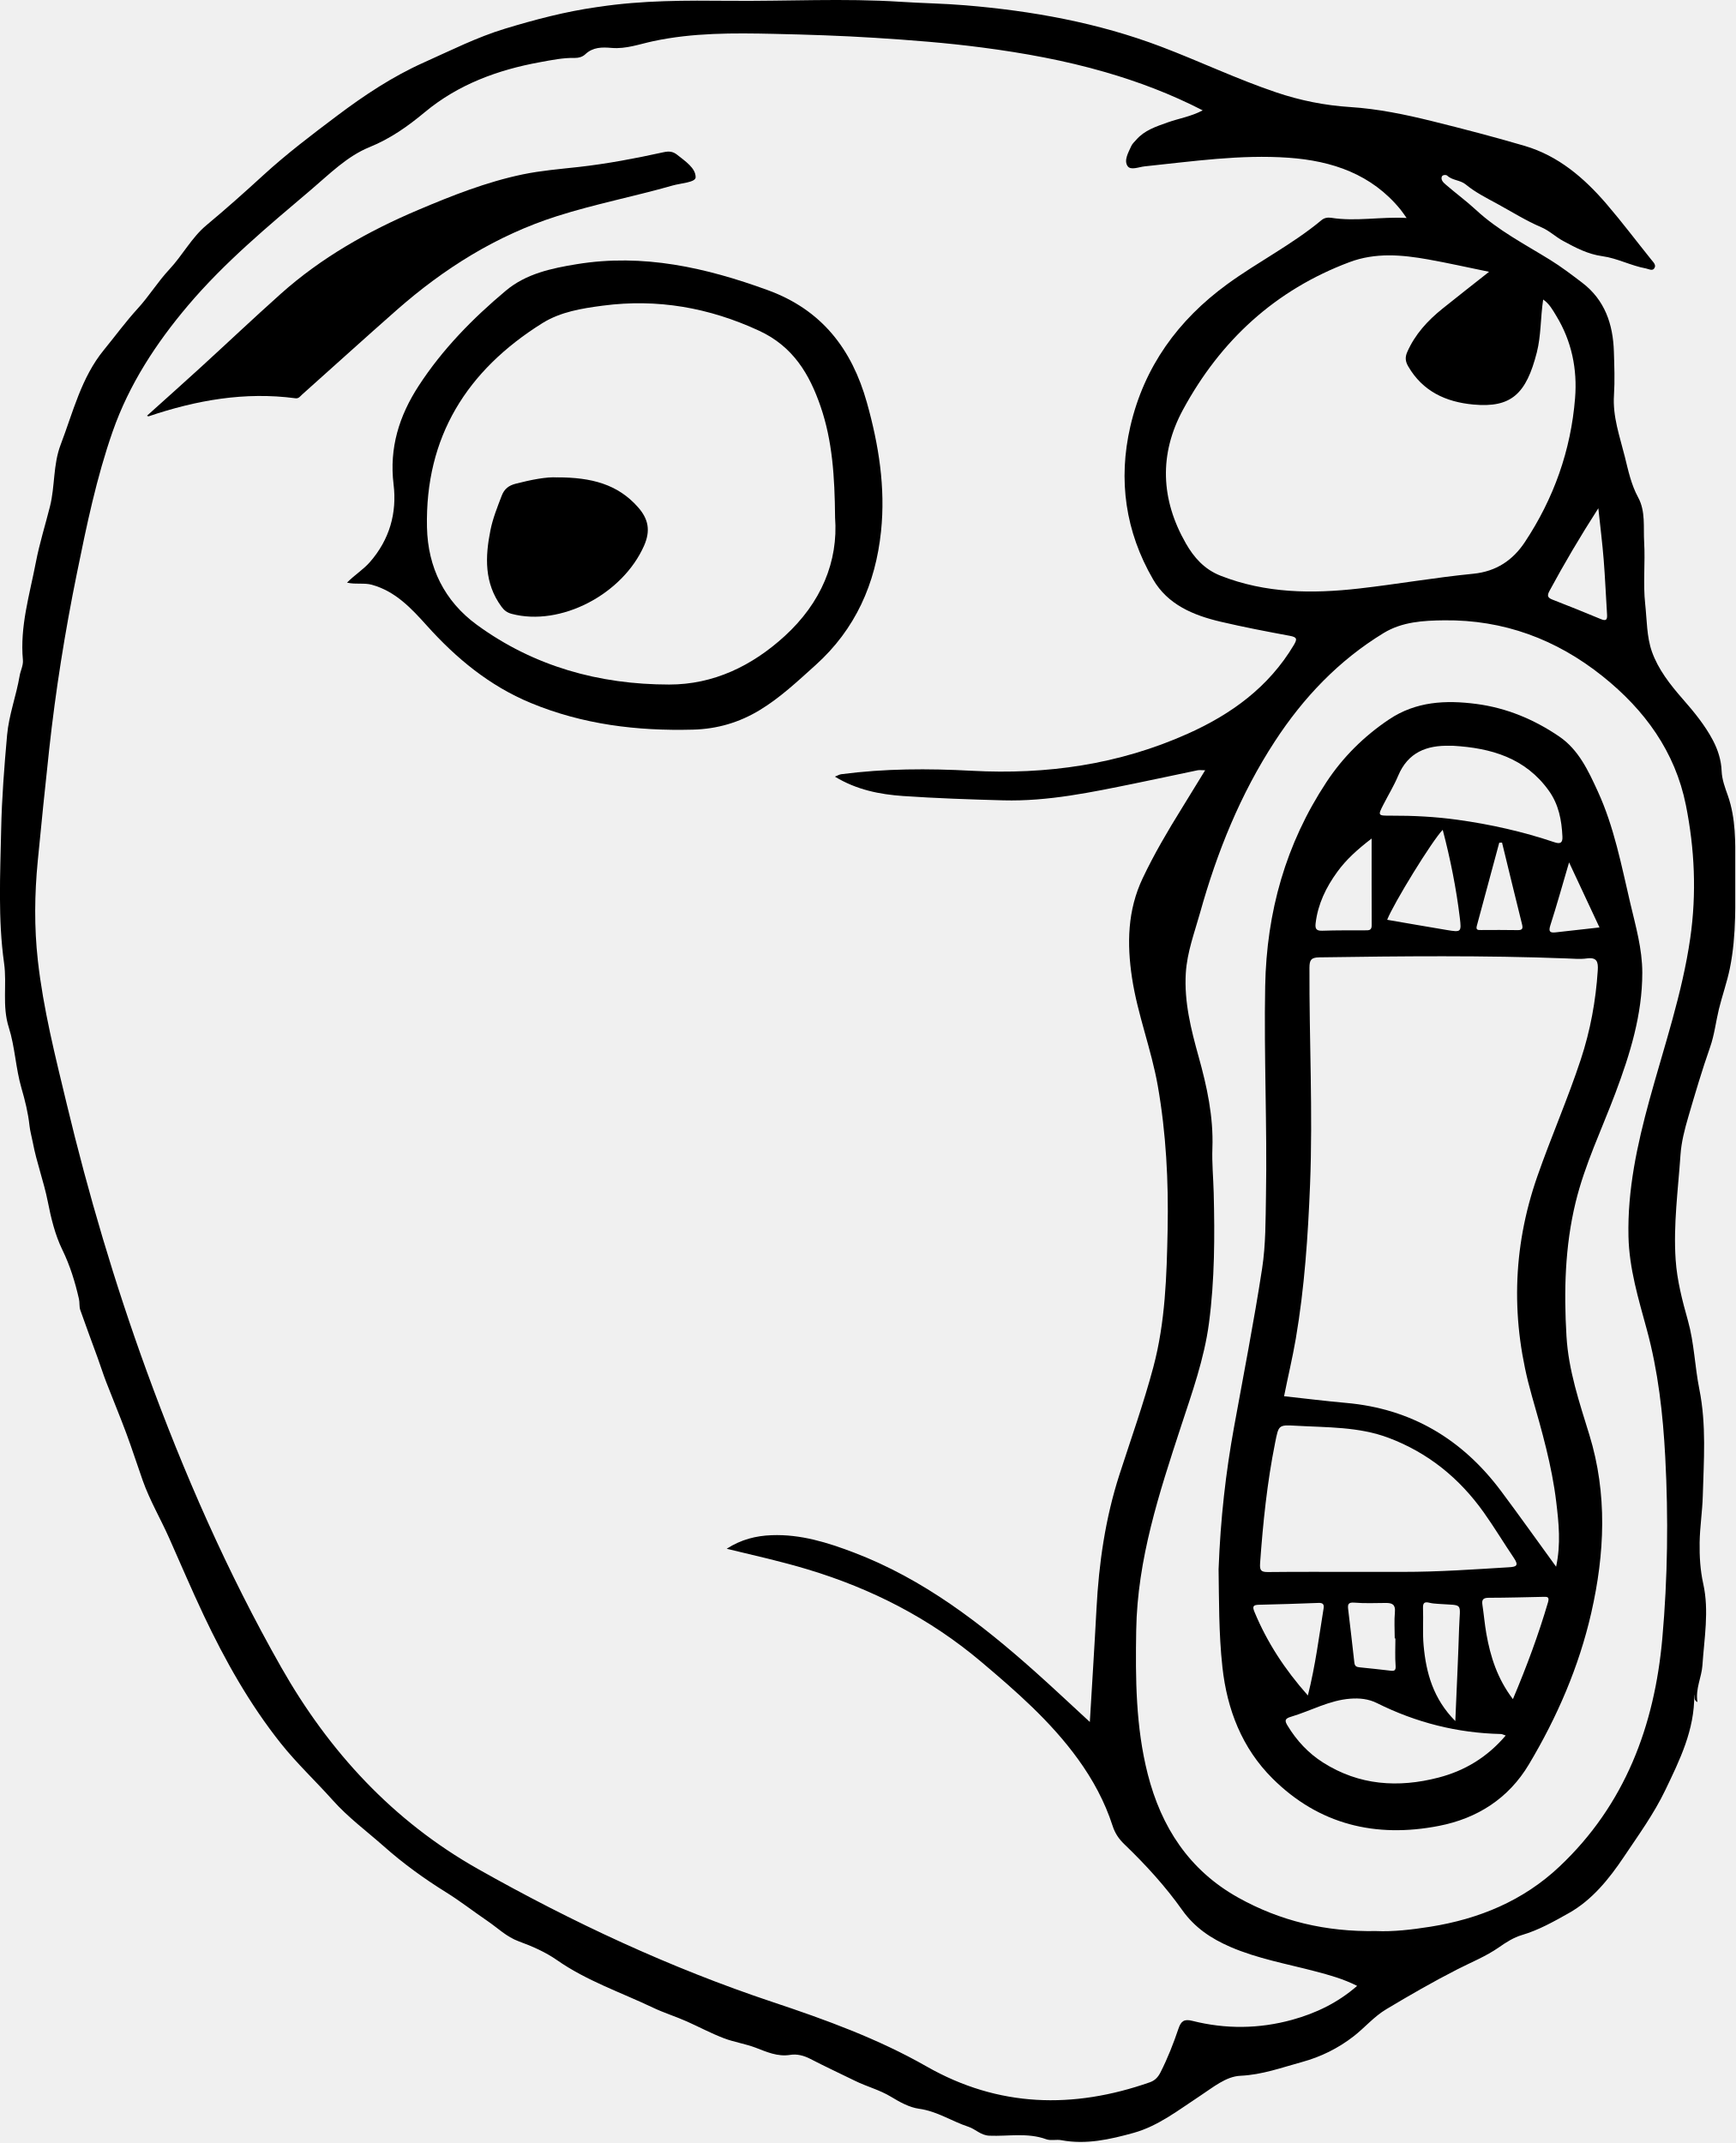
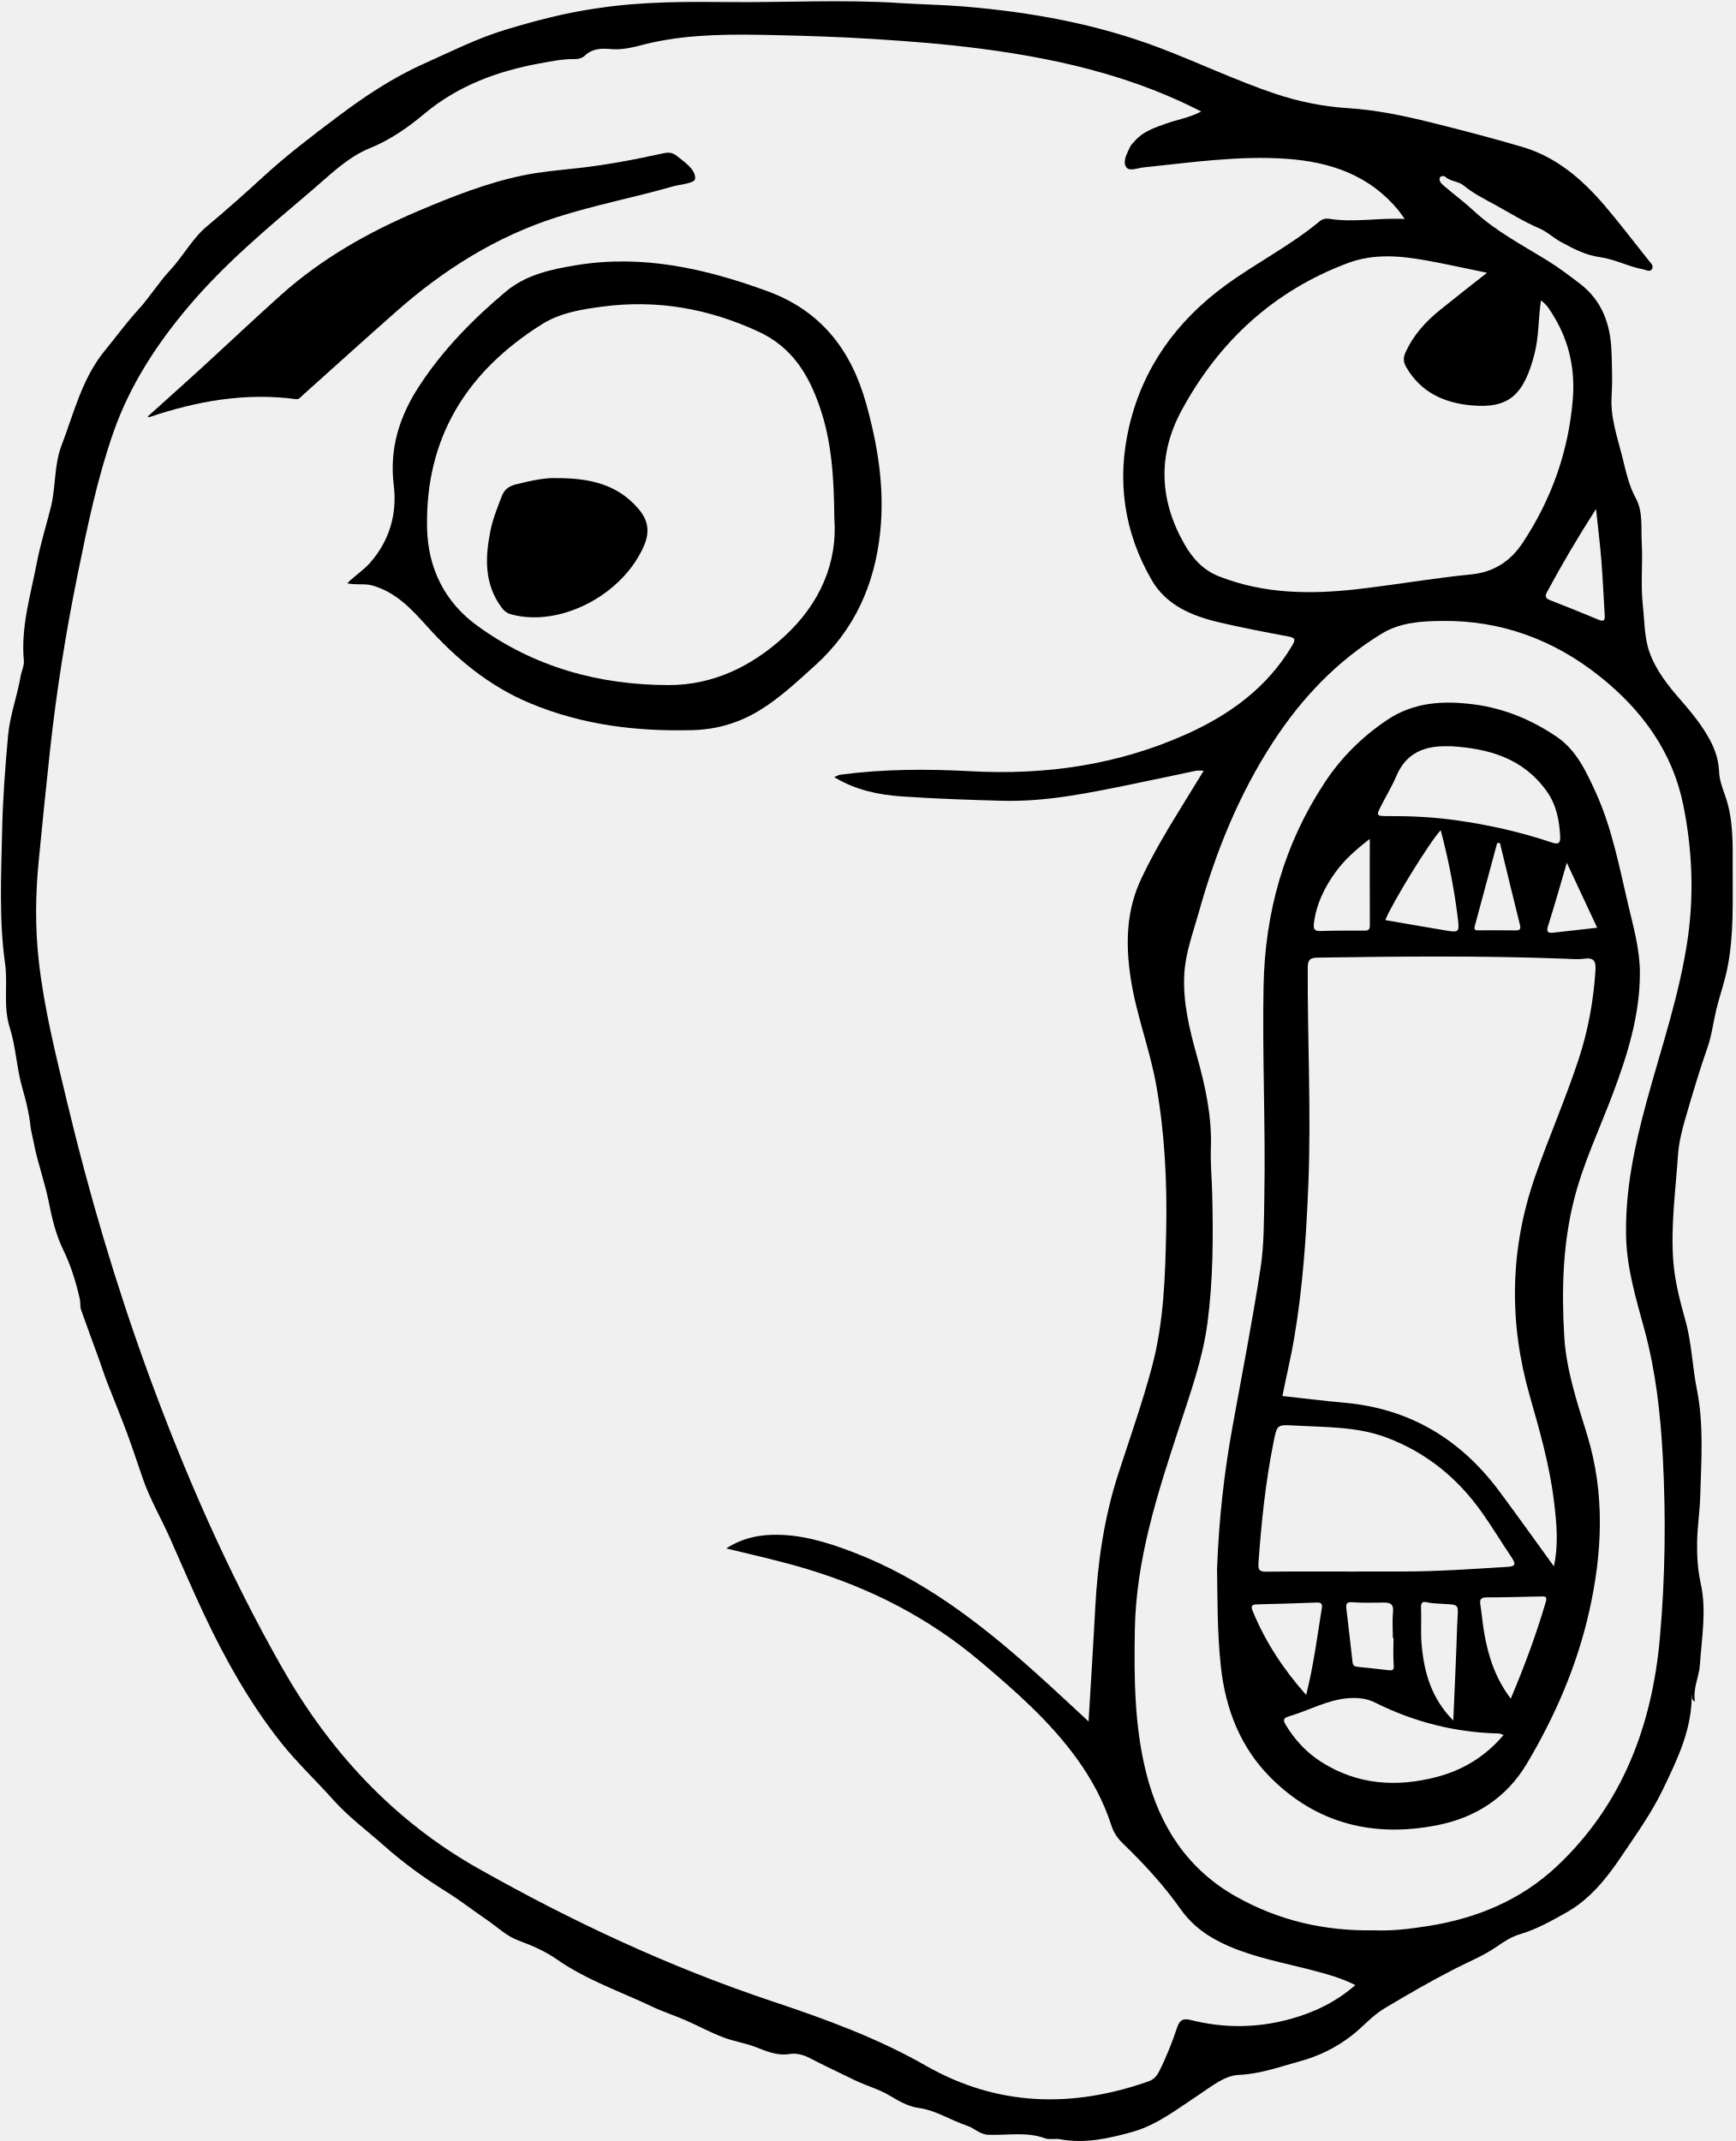
- <svg xmlns="http://www.w3.org/2000/svg" width="855" height="1056" viewBox="0 0 855 1056" fill="none">
+ <svg xmlns="http://www.w3.org/2000/svg" width="325" height="401" viewBox="0 0 325 401" fill="none">
  <g clip-path="url(#clip0_246_243)">
-     <path d="M836.36 838.751C834.39 837.681 835.13 836.371 834.79 834.991C834.99 852.461 827.65 867.261 820.49 882.171C814.87 893.871 807.28 904.311 800.11 915.011C792.81 925.891 784.46 936.271 772.99 942.711C765.67 946.821 758.16 951.091 749.85 953.531C745.84 954.701 742.06 957.121 738.59 959.551C732.16 964.041 724.91 966.921 718.01 970.451C706.1 976.531 694.56 983.191 683.09 990.051C676.92 993.741 672.47 999.141 666.98 1003.41C659.43 1009.29 650.78 1013.57 641.54 1016.09C631.57 1018.81 621.91 1022.39 611.19 1022.87C604.03 1023.19 597.65 1028.62 591.35 1032.74C580.85 1039.61 570.76 1047.63 558.51 1051.02C546.99 1054.21 535.17 1056.92 522.94 1054.61C520.51 1054.15 517.74 1054.96 515.5 1054.15C506.29 1050.79 496.81 1052.78 487.48 1052.4C483.19 1052.23 480.71 1049.16 477.08 1047.97C468.95 1045.3 461.74 1040.34 452.86 1039.13C448.04 1038.47 443.28 1035.8 438.99 1033.2C433.4 1029.81 427.12 1028.23 421.35 1025.39C413.97 1021.77 406.51 1018.31 399.22 1014.53C396.05 1012.88 392.57 1012.04 389.39 1012.57C383.1 1013.61 377.66 1011.06 372.33 1009.04C367.18 1007.09 361.78 1006.32 356.66 1004.37C350.38 1001.98 344.51 998.821 338.42 996.101C332.95 993.661 327.16 991.881 321.71 989.291C305.83 981.731 289.06 976.091 274.43 965.871C268.77 961.911 262.17 959.021 255.64 956.641C249.57 954.431 245.24 950.031 240.16 946.581C233.33 941.941 226.81 936.821 219.81 932.471C208.97 925.741 198.68 918.281 189.16 909.841C180.7 902.341 171.56 895.621 163.97 887.111C155.53 877.651 146.2 868.931 138.33 859.031C122.96 839.691 110.89 818.211 100.35 795.911C94.4 783.331 88.97 770.511 83.3 757.791C79.08 748.321 73.8 739.341 70.32 729.531C67.57 721.781 65.08 713.931 62.21 706.221C59.06 697.751 55.57 689.401 52.31 680.961C50.81 677.071 49.56 673.091 48.14 669.171C45.28 661.281 42.31 653.421 39.55 645.501C38.97 643.821 39.31 641.851 38.9 640.081C36.99 631.711 34.53 623.651 30.69 615.791C27.12 608.471 25.14 600.201 23.55 592.131C21.6 582.241 18.01 572.811 16.16 562.921C15.64 560.161 14.83 557.431 14.53 554.651C13.85 548.401 12.33 542.221 10.61 536.331C7.71 526.401 7.39 515.881 4.36 506.361C0.93 495.601 3.49 485.181 2.02 474.711C-1.04 452.881 0.12 430.851 0.57 408.921C0.89 393.321 2.1 377.721 3.5 362.181C4.39 352.261 8.03 342.801 9.69 332.941C10.1 330.531 11.53 327.831 11.29 325.241C9.75 308.711 14.6 293.071 17.65 277.171C19.44 267.831 22.31 258.761 24.62 249.571C27.15 239.491 26.11 229.031 29.9 219.091C36.03 203.021 40.06 185.991 51.24 172.371C56.79 165.601 61.94 158.511 67.88 152.021C73.44 145.951 77.8 138.781 83.42 132.771C89.94 125.811 94.43 117.051 101.7 110.991C111.25 103.031 120.52 94.781 129.67 86.391C141.21 75.821 153.68 66.371 166.15 56.991C179.52 46.941 193.39 37.701 208.91 30.761C222.1 24.861 235 18.331 248.85 14.131C263.65 9.641 278.6 5.701 293.96 3.521C294.29 3.471 294.62 3.451 294.95 3.391C316.42 0.121 338.04 0.201 359.62 0.401C387.68 0.661 415.77 -0.939 443.79 0.891C454.38 1.581 464.99 1.721 475.53 2.601C508.53 5.341 540.98 11.191 572.08 22.991C591.14 30.221 609.59 39.051 628.94 45.561C640.72 49.521 652.72 51.951 665.27 52.751C678.92 53.621 692.46 56.431 705.78 59.731C721 63.511 736.18 67.451 751.22 71.881C767.86 76.781 780.56 87.701 791.6 100.561C799.24 109.461 806.3 118.861 813.66 128.001C814.72 129.321 816.25 130.681 815.02 132.321C814.03 133.631 812.29 132.521 810.93 132.271C803.61 130.931 796.75 127.231 789.63 126.261C782.23 125.251 776.33 122.031 770.21 118.741C766.49 116.741 763.45 113.691 759.41 111.971C751.89 108.771 744.93 104.371 737.77 100.461C732.48 97.581 726.93 94.801 722.24 90.931C719.46 88.631 715.65 88.991 713.04 86.521C712.59 86.091 710.76 86.041 710.4 87.061C709.83 88.681 711.22 89.981 712.24 90.871C717.18 95.161 722.48 99.031 727.27 103.471C738.17 113.561 751.25 120.321 763.73 128.031C769.22 131.421 774.39 135.371 779.54 139.281C790.74 147.801 794.77 159.741 795.19 173.241C795.41 180.401 795.69 187.591 795.23 194.721C794.54 205.331 798.09 215.041 800.57 225.021C802.28 231.911 803.7 238.781 807.17 245.161C810.87 251.971 809.67 259.781 810.1 267.141C810.69 277.271 809.51 287.541 810.61 297.591C811.47 305.451 811.34 313.791 813.93 321.111C817.01 329.841 822.94 337.401 829.15 344.491C834.68 350.811 840.05 357.331 843.98 364.791C846.44 369.461 848.07 374.541 848.28 379.911C848.45 384.201 849.96 388.101 851.35 392.061C855.31 403.351 855.05 415.131 855 426.831C854.92 443.661 855.74 460.561 852.32 477.231C850.93 484.031 848.56 490.611 846.93 497.291C845.43 503.471 844.74 509.871 842.6 515.991C838.63 527.311 835.22 538.851 831.86 550.351C830.12 556.291 828.46 562.621 828.02 568.961C826.84 586.201 824.45 603.421 825.62 620.741C826.31 630.951 828.9 640.901 831.67 650.741C834.79 661.831 835.05 673.381 837.3 684.581C840.82 702.091 839.48 719.741 838.99 737.281C838.78 744.811 837.56 752.451 837.44 760.081C837.34 766.931 837.72 773.651 839.23 780.491C842.18 793.791 839.7 807.321 838.81 820.681C838.42 826.511 835.28 832.181 836.37 838.761L836.36 838.751ZM592.56 54.361C576.85 46.291 560.97 40.291 544.61 35.551C524.75 29.791 504.5 26.111 483.99 23.421C466.38 21.111 448.7 19.751 431 18.631C414.44 17.581 397.83 17.041 381.23 16.681C361.36 16.251 341.5 16.091 321.85 20.291C315.12 21.731 308.45 24.231 301.37 23.611C296.66 23.201 292.15 23.171 288.38 26.741C287.04 28.011 285.13 28.581 283.31 28.541C277.47 28.411 271.8 29.601 266.13 30.631C245.3 34.401 225.73 41.621 209.37 55.231C200.91 62.271 192.39 68.301 182.11 72.481C170.96 77.011 162.38 85.751 153.26 93.491C132.09 111.451 110.72 129.181 92.68 150.481C76.89 169.131 63.66 189.381 55.55 212.511C47.54 235.361 42.65 259.091 37.83 282.791C32 311.431 27.4 340.271 24.23 369.321C22.23 387.661 20.37 406.011 18.59 424.371C17.02 440.641 16.82 456.941 18.64 473.211C21.31 497.161 27.23 520.481 32.84 543.841C43.54 588.451 56.52 632.401 72.22 675.521C90.57 725.921 112.05 774.901 138.56 821.601C162.19 863.211 193.73 897.391 235.52 920.981C281.9 947.161 330.07 969.661 380.72 986.551C406.79 995.241 432.57 1004.6 456.6 1018.31C491.91 1038.45 528.78 1039.34 566.56 1026.08C569.05 1025.21 570.58 1023.59 571.8 1021.19C575.34 1014.23 578.17 1006.99 580.66 999.631C581.88 996.021 583.38 994.771 587.46 995.801C603.89 999.961 620.44 999.781 636.75 995.271C648.36 992.061 659.14 986.911 668.68 978.581C661.83 975.101 654.99 973.241 648.14 971.431C634.08 967.721 619.68 965.191 606.24 959.381C596.85 955.321 588.67 949.911 582.52 941.241C574.17 929.451 564.38 918.771 553.96 908.751C551.21 906.111 549.37 903.321 548.21 899.741C544.37 887.821 538.45 876.911 531.12 866.791C517.74 848.311 500.75 833.481 483.42 818.851C458.15 797.511 429.54 782.871 398.05 773.371C385.07 769.451 371.85 766.511 358.06 763.171C365.22 758.561 372.55 756.771 380.24 756.491C394.47 755.951 407.77 760.101 420.85 765.091C454.97 778.111 483.32 799.931 510.2 823.931C519.08 831.851 527.73 840.021 536.98 848.531C538.11 829.431 539.3 811.081 540.26 792.721C541.44 770.241 544.63 748.141 551.57 726.641C557.26 709.021 563.49 691.581 568.27 673.671C574.19 651.461 574.86 628.711 575.31 605.941C575.78 582.121 574.59 558.471 570.44 534.931C567.27 516.961 560.5 499.921 557.77 481.881C555.22 465.021 555.51 448.591 563.04 432.721C568.67 420.851 575.29 409.591 582.2 398.461C585.99 392.341 589.74 386.191 593.81 379.551C591.94 379.551 590.92 379.381 589.98 379.581C579.76 381.701 569.57 383.931 559.35 386.011C537.88 390.381 516.41 394.971 494.33 394.381C477.87 393.941 461.4 393.371 444.98 392.251C433.41 391.451 422.04 389.191 411.38 382.701C412.74 382.171 413.58 381.631 414.47 381.511C435.84 378.701 457.37 378.651 478.78 379.811C515.75 381.801 551.26 376.751 585.17 361.581C606.7 351.951 625.08 338.621 637.43 317.951C639.24 314.921 639.17 313.981 635.48 313.301C624.08 311.191 612.68 309.001 601.39 306.351C588 303.201 575.36 297.961 568.14 285.491C554.51 261.971 550.83 236.531 556.95 210.071C563.75 180.701 580.45 157.741 604.62 140.091C619.77 129.031 636.68 120.541 651.15 108.471C652.49 107.351 654.22 107.061 655.89 107.321C668.1 109.261 680.27 106.711 693.07 107.411C691.81 105.671 691 104.431 690.08 103.291C675.86 85.811 656.34 79.251 634.94 77.731C611.19 76.041 587.61 79.531 564.03 81.971C561.09 82.271 557.09 84.091 555.57 81.821C553.66 78.971 555.98 75.151 557.39 71.991C557.91 70.821 558.98 69.881 559.85 68.881C563.95 64.161 569.67 62.351 575.28 60.341C580.81 58.361 586.73 57.481 592.53 54.411L592.56 54.361ZM678.05 951.561C686.27 951.941 695.52 950.901 704.74 949.431C728.74 945.601 750.46 936.671 768.32 919.841C800.68 889.361 815.22 850.411 819.06 807.291C821.7 777.641 822.08 747.801 820.5 717.991C819.37 696.701 817 675.621 811.38 655.031C807.28 639.991 802.74 625.081 802.38 609.311C801.86 586.311 806.66 564.131 812.68 542.141C819.94 515.631 828.9 489.551 832.83 462.221C835.98 440.281 835 418.331 830.67 396.741C825.39 370.411 810.4 349.841 789.66 333.251C766.84 315.001 740.84 305.341 711.56 305.671C701.37 305.791 690.93 306.341 681.73 311.941C659.61 325.431 642.23 343.711 628.17 365.261C611.16 391.311 599.67 419.831 591.33 449.661C588.58 459.501 584.89 469.161 584.27 479.521C583.41 493.701 586.83 507.231 590.58 520.681C594.7 535.451 597.93 550.271 597.37 565.771C597.1 573.071 597.82 580.401 598.01 587.721C598.55 609.191 598.51 630.621 595.68 651.991C593.33 669.711 587.3 686.381 581.8 703.191C571.12 735.841 560.41 768.361 559.83 803.321C559.43 827.181 559.59 850.891 565.49 874.121C572.13 900.291 585.9 921.561 610.02 935.041C630.79 946.651 653.16 952.001 678.06 951.561H678.05ZM733.68 133.931C722.93 131.731 713.38 129.571 703.75 127.851C690.76 125.531 677.76 124.361 664.95 129.161C628.3 142.901 601.38 167.781 582.91 201.831C570.99 223.801 571.91 246.151 584.31 267.791C588.28 274.711 593.39 280.551 601.42 283.701C623.62 292.421 646.53 292.631 669.65 290.001C688.45 287.861 707.12 284.571 725.94 282.721C737.29 281.601 745.44 275.991 751.27 267.211C765.54 245.731 774.01 221.951 776.07 196.201C777.22 181.891 774.41 168.121 766.81 155.651C765.08 152.811 763.49 149.771 760.35 147.591C758.99 156.541 759.36 165.311 757.21 173.701C752.01 193.991 744.75 201.091 725.93 199.341C712.38 198.081 700.99 192.851 693.83 180.491C692.47 178.141 692.23 176.071 693.35 173.521C697.19 164.761 703.41 157.991 710.73 152.111C718.07 146.201 725.5 140.411 733.69 133.941L733.68 133.931ZM787.53 250.451C778.4 264.661 770.71 277.761 763.48 291.141C762.19 293.521 762.48 294.521 764.94 295.481C772.94 298.591 780.9 301.791 788.82 305.091C791.56 306.231 791.97 305.161 791.82 302.741C791.24 293.811 790.89 284.871 790.18 275.961C789.54 267.911 788.53 259.881 787.53 250.451Z" fill="black" />
-     <path d="M170.99 287.091C174.79 283.251 179.01 280.691 182.27 276.961C191.96 265.861 195.64 252.801 193.92 238.681C191.73 220.661 196.71 204.871 206.28 190.141C217.98 172.131 232.88 156.941 249.25 143.221C259.23 134.861 271.66 132.231 284.15 130.181C316.85 124.831 347.82 131.851 378.34 142.991C404.8 152.651 419.7 171.881 427.13 198.361C432.98 219.211 436.35 240.251 434.1 261.831C431.41 287.621 421.5 310.071 401.84 327.741C393.06 335.631 384.49 343.751 374.35 349.901C364.25 356.031 353.36 359.231 341.39 359.541C313.87 360.261 287.12 357.011 261.48 346.381C241.2 337.971 224.83 324.431 210.34 308.301C202.66 299.761 194.88 291.381 183.21 288.151C179.37 287.091 175.41 288.111 170.98 287.101L170.99 287.091ZM411.46 254.891C411.27 234.751 410.12 217.181 404.33 200.321C398.82 184.281 390.74 170.721 374.08 163.001C349.37 151.551 323.88 147.081 297.04 150.611C286.73 151.971 276.25 153.601 267.17 159.281C230.05 182.521 209.4 215.281 210.38 259.901C210.81 279.581 218.99 296.221 234.93 307.871C263.03 328.411 295.26 337.301 329.68 337.321C351.6 337.341 370.6 328.101 386.64 313.441C404.46 297.151 413.13 276.821 411.45 254.891H411.46Z" fill="black" />
-     <path d="M72.41 204.87C81.25 196.91 90.03 189.11 98.69 181.19C111.94 169.08 124.98 156.73 138.36 144.77C158.37 126.9 181.44 113.88 206.02 103.46C222.75 96.37 239.69 89.66 257.54 85.94C266.57 84.06 275.85 83.31 285.05 82.29C299.17 80.71 313.11 78.05 326.95 75.01C329.81 74.38 331.68 74.7 333.68 76.29C337.57 79.41 342.81 82.79 342.75 87.37C342.72 89.91 335.48 90.25 331.45 91.4C312.55 96.81 293.21 100.52 274.46 106.5C244.56 116.04 218.66 132.34 195.29 152.92C179.73 166.63 164.37 180.56 148.9 194.38C147.95 195.23 147.22 196.47 145.6 196.26C120.69 192.92 96.72 197.21 73.2 205.15C73.08 205.19 72.89 205.05 72.4 204.87H72.41Z" fill="black" />
-     <path d="M600.42 773.222C601.37 748.082 603.97 725.662 608 703.412C612.72 677.312 617.85 651.272 621.87 625.062C623.68 613.292 623.56 601.172 623.77 589.202C624.39 554.752 622.73 520.312 623.38 485.852C624.07 449.452 633.5 415.792 653.6 385.342C661.73 373.032 672.05 362.812 684.37 354.532C697.68 345.592 712.39 344.902 727.46 346.882C742.32 348.832 755.95 354.532 768.28 362.942C777.83 369.462 782.58 379.782 787.22 389.872C795.31 407.452 798.89 426.402 803.28 445.092C805.93 456.372 809.18 467.562 809.19 479.272C809.2 500.002 803.15 519.422 795.97 538.552C789.24 556.482 780.85 573.842 776.32 592.532C771.06 614.192 770.52 636.272 771.83 658.432C772.82 675.312 778.21 691.112 783.13 707.122C792.05 736.152 790.71 765.552 784.03 794.822C777.96 821.382 767.22 846.152 753.3 869.462C743.31 886.192 727.96 896.032 709.01 899.732C677.8 905.832 649.79 899.102 626.96 876.342C611.98 861.412 604.62 842.482 602.31 821.542C600.45 804.642 600.66 787.662 600.42 773.242V773.222ZM766.72 772.032C769.14 760.862 768.03 750.472 766.79 740.112C764.66 722.272 759.69 705.022 754.78 687.842C744.38 651.442 744.99 615.492 757.45 579.742C764.2 560.372 772.46 541.562 778.89 522.062C783.6 507.782 786.28 493.162 787.25 478.162C787.52 474.002 786.87 471.592 781.84 472.282C778.58 472.732 775.19 472.402 771.87 472.282C731.28 470.732 690.68 471.152 650.07 471.752C646.05 471.812 645.21 473.012 645.19 476.812C645.05 512.442 646.92 548.062 645.49 583.712C644.47 609.162 642.76 634.482 638.47 659.622C636.84 669.162 634.55 678.562 632.69 688.012C643.15 689.152 653.21 690.412 663.3 691.312C695.39 694.162 720.51 709.202 739.6 734.752C748.63 746.842 757.37 759.152 766.73 772.032H766.72ZM669.77 774.572C676.92 774.572 684.08 774.572 691.23 774.572C708.7 774.592 726.12 773.352 743.54 772.292C746.92 772.082 748.54 771.592 745.97 767.792C740.95 760.372 736.34 752.692 731.15 745.372C719.12 728.412 703.64 715.842 684.17 708.512C669.45 702.972 653.83 703.432 638.46 702.552C629.87 702.062 630.02 702.242 628.27 710.962C624.34 730.532 622.3 750.312 620.88 770.192C620.62 773.832 621.29 774.692 624.84 774.652C639.82 774.482 654.8 774.582 669.78 774.582L669.77 774.572ZM741.89 855.202C740.54 854.752 740.08 854.472 739.62 854.462C718.07 854.002 697.71 848.832 678.44 839.222C674.31 837.162 669.92 836.712 665.37 837.052C654.92 837.822 645.86 843.072 636.08 845.962C632.87 846.912 632.98 848.002 634.43 850.382C638.9 857.732 644.61 863.882 651.87 868.502C669.67 879.822 688.94 881.082 708.79 875.932C721.65 872.592 732.76 865.962 741.88 855.212L741.89 855.202ZM715.94 367.502C715.44 367.502 714.94 367.512 714.44 367.502C702.89 367.162 693.73 370.762 688.9 382.262C686.86 387.122 684.08 391.672 681.67 396.382C678.83 401.922 678.84 401.962 685.33 401.932C696.32 401.882 707.26 402.452 718.16 403.962C734.43 406.212 750.39 409.802 765.96 415.052C768.88 416.042 769.98 415.232 769.84 412.252C769.46 404.192 768.02 396.472 763.2 389.712C751.61 373.452 734.67 368.582 715.95 367.492L715.94 367.502ZM745.44 837.282C752.29 821.052 758.05 805.502 762.74 789.542C763.56 786.742 762.27 786.832 760.42 786.872C751.46 787.052 742.49 787.322 733.53 787.332C730.81 787.332 730.02 788.232 730.41 790.802C731.13 795.552 731.53 800.362 732.36 805.082C734.36 816.382 737.76 827.152 745.44 837.282ZM683.49 453.242C693.35 454.932 703.15 456.672 712.97 458.292C719.9 459.442 720.15 459.342 719.28 452.252C717.51 437.692 714.64 423.332 710.86 408.912C705.85 413.932 686.62 445.162 683.49 453.242ZM644.42 835.462C648.15 820.602 649.9 806.472 652.18 792.452C652.51 790.432 651.61 789.792 649.7 789.862C639.91 790.212 630.12 790.582 620.33 790.772C617.42 790.832 616.99 791.602 618.1 794.292C624.32 809.282 633.03 822.652 644.41 835.462H644.42ZM675.82 413.202C668.62 418.742 663.26 423.632 658.94 429.572C653.39 437.192 649.36 445.442 648.23 454.962C647.9 457.722 648.6 458.742 651.57 458.632C658.56 458.382 665.56 458.462 672.56 458.432C674.27 458.432 675.87 458.602 675.86 456.002C675.79 442.202 675.83 428.412 675.83 413.212L675.82 413.202ZM717.06 848.062C717.18 845.302 717.25 843.692 717.32 842.082C717.87 828.802 718.52 815.532 718.93 802.252C719.34 789.252 721.44 791.272 708.78 790.342C707.29 790.232 705.78 790.152 704.34 789.792C702 789.212 701.04 789.712 701.14 792.382C701.37 798.522 700.89 804.712 701.44 810.822C702.67 824.372 706.19 837.132 717.04 848.062H717.06ZM687.55 807.352C687.44 807.352 687.33 807.352 687.21 807.352C687.21 803.022 686.89 798.662 687.3 794.362C687.66 790.572 685.85 789.862 682.79 789.882C677.62 789.912 672.43 790.162 667.3 789.722C664.12 789.452 664.01 790.792 664.28 793.082C665.31 801.822 666.36 810.562 667.32 819.312C667.51 821.022 668.36 821.452 669.91 821.602C675.03 822.082 680.15 822.702 685.26 823.272C687.12 823.482 687.8 823.092 687.64 820.832C687.3 816.362 687.54 811.842 687.54 807.352H687.55ZM740.09 415.192C739.63 415.212 739.17 415.232 738.71 415.252C735.04 428.912 731.38 442.572 727.66 456.212C727.07 458.392 728.32 458.292 729.74 458.292C735.73 458.282 741.72 458.202 747.7 458.332C750.08 458.382 750.48 457.622 749.93 455.422C746.59 442.032 743.35 428.612 740.08 415.192H740.09ZM788.1 457.012C783.21 446.562 778.44 436.362 773.11 424.952C769.81 436.162 767.06 446.102 763.9 455.912C762.84 459.182 763.76 459.752 766.65 459.422C773.56 458.622 780.47 457.862 788.1 457.012Z" fill="black" />
-     <path d="M274.61 235.229C291.31 235.229 304.37 238.559 314.41 249.989C319.52 255.799 320.59 261.529 317.34 268.909C306.74 292.919 276.18 308.859 252.13 302.489C249.87 301.889 248.42 300.789 247.07 298.939C238.56 287.319 239.01 274.409 241.65 261.269C242.82 255.439 245.06 249.899 247.18 244.329C248.51 240.829 250.73 239.199 254.24 238.319C261.68 236.439 269.13 234.899 274.62 235.249L274.61 235.229Z" fill="black" />
+     <path d="M317.437 318.708C316.69 318.302 316.97 317.804 316.841 317.28C316.917 323.914 314.133 329.533 311.417 335.194C309.285 339.637 306.406 343.601 303.686 347.664C300.917 351.795 297.75 355.736 293.399 358.181C290.622 359.742 287.774 361.363 284.621 362.29C283.1 362.734 281.667 363.653 280.35 364.576C277.911 366.28 275.161 367.374 272.544 368.714C268.026 371.023 263.649 373.552 259.298 376.156C256.957 377.558 255.269 379.608 253.187 381.229C250.323 383.462 247.042 385.087 243.537 386.044C239.755 387.077 236.091 388.436 232.024 388.618C229.308 388.74 226.888 390.801 224.498 392.366C220.516 394.974 216.688 398.02 212.041 399.307C207.672 400.518 203.188 401.547 198.549 400.67C197.627 400.495 196.576 400.803 195.727 400.495C192.233 399.219 188.637 399.975 185.098 399.831C183.471 399.766 182.53 398.601 181.153 398.149C178.069 397.135 175.334 395.252 171.966 394.792C170.137 394.542 168.332 393.528 166.705 392.54C164.584 391.253 162.202 390.653 160.013 389.575C157.214 388.201 154.384 386.887 151.619 385.452C150.416 384.825 149.096 384.506 147.89 384.707C145.504 385.102 143.441 384.134 141.419 383.367C139.465 382.627 137.417 382.334 135.475 381.594C133.093 380.686 130.866 379.486 128.556 378.454C126.481 377.527 124.285 376.851 122.217 375.868C116.194 372.997 109.832 370.856 104.283 366.975C102.136 365.472 99.632 364.374 97.155 363.471C94.853 362.632 93.21 360.961 91.283 359.651C88.693 357.889 86.219 355.945 83.564 354.293C79.452 351.738 75.549 348.905 71.938 345.701C68.729 342.853 65.262 340.301 62.383 337.07C59.181 333.478 55.642 330.167 52.657 326.408C46.827 319.065 42.248 310.909 38.25 302.442C35.993 297.665 33.933 292.797 31.782 287.967C30.182 284.372 28.179 280.962 26.859 277.237C25.816 274.294 24.871 271.314 23.782 268.386C22.588 265.17 21.264 262 20.027 258.795C19.458 257.318 18.984 255.807 18.445 254.318C17.36 251.323 16.234 248.338 15.187 245.331C14.967 244.693 15.096 243.945 14.941 243.273C14.216 240.095 13.283 237.034 11.826 234.05C10.472 231.271 9.721 228.13 9.118 225.066C8.378 221.311 7.016 217.73 6.315 213.975C6.117 212.927 5.81 211.891 5.696 210.835C5.438 208.462 4.862 206.115 4.209 203.879C3.109 200.109 2.988 196.114 1.839 192.499C0.537 188.414 1.509 184.457 0.951 180.482C-0.21 172.193 0.23 163.828 0.401 155.501C0.522 149.578 0.981 143.655 1.512 137.754C1.85 133.988 3.231 130.396 3.86 126.652C4.016 125.737 4.558 124.712 4.467 123.728C3.883 117.452 5.723 111.513 6.88 105.476C7.559 101.93 8.647 98.486 9.524 94.996C10.483 91.169 10.089 87.197 11.527 83.423C13.852 77.321 15.38 70.855 19.621 65.683C21.727 63.113 23.68 60.421 25.933 57.957C28.042 55.652 29.696 52.929 31.828 50.647C34.301 48.005 36.004 44.678 38.762 42.377C42.385 39.355 45.901 36.223 49.372 33.037C53.749 29.023 58.479 25.435 63.209 21.874C68.281 18.058 73.542 14.549 79.43 11.914C84.433 9.674 89.326 7.195 94.58 5.6C100.194 3.895 105.865 2.399 111.691 1.571C111.816 1.552 111.941 1.545 112.067 1.522C120.211 0.28 128.412 0.311 136.598 0.387C147.241 0.485 157.897 -0.122 168.525 0.573C172.542 0.835 176.567 0.888 180.565 1.222C193.083 2.262 205.392 4.483 217.189 8.964C224.419 11.709 231.417 15.062 238.757 17.534C243.226 19.037 247.778 19.96 252.538 20.264C257.716 20.594 262.852 21.661 267.905 22.914C273.678 24.349 279.436 25.845 285.141 27.527C291.453 29.388 296.271 33.534 300.458 38.417C303.356 41.797 306.034 45.366 308.826 48.836C309.228 49.337 309.809 49.854 309.342 50.477C308.967 50.974 308.307 50.553 307.791 50.458C305.014 49.949 302.412 48.544 299.711 48.175C296.904 47.792 294.666 46.569 292.345 45.32C290.933 44.561 289.78 43.403 288.248 42.75C285.395 41.535 282.755 39.864 280.039 38.379C278.033 37.286 275.927 36.23 274.148 34.761C273.094 33.887 271.649 34.024 270.659 33.086C270.488 32.923 269.794 32.904 269.657 33.291C269.441 33.906 269.968 34.4 270.355 34.738C272.229 36.367 274.239 37.836 276.056 39.522C280.191 43.353 285.153 45.92 289.887 48.848C291.969 50.135 293.93 51.635 295.884 53.119C300.132 56.354 301.661 60.888 301.82 66.014C301.904 68.733 302.01 71.463 301.835 74.17C301.574 78.198 302.92 81.885 303.861 85.675C304.51 88.291 305.048 90.899 306.364 93.322C307.768 95.908 307.313 98.873 307.476 101.668C307.7 105.514 307.252 109.414 307.669 113.229C307.995 116.214 307.946 119.381 308.929 122.16C310.097 125.475 312.346 128.345 314.702 131.037C316.8 133.437 318.837 135.913 320.327 138.745C321.26 140.519 321.879 142.447 321.958 144.486C322.023 146.115 322.596 147.596 323.123 149.1C324.625 153.387 324.526 157.859 324.508 162.302C324.477 168.692 324.788 175.109 323.491 181.439C322.964 184.021 322.065 186.519 321.446 189.056C320.877 191.402 320.616 193.832 319.804 196.156C318.298 200.454 317.004 204.836 315.73 209.202C315.07 211.458 314.44 213.861 314.273 216.269C313.826 222.815 312.919 229.353 313.363 235.929C313.625 239.806 314.607 243.584 315.658 247.32C316.841 251.531 316.94 255.917 317.793 260.17C319.129 266.818 318.62 273.52 318.435 280.18C318.355 283.039 317.892 285.94 317.847 288.837C317.809 291.438 317.953 293.989 318.526 296.587C319.645 301.637 318.704 306.774 318.366 311.847C318.218 314.06 317.027 316.213 317.441 318.712L317.437 318.708ZM224.957 20.875C218.998 17.811 212.975 15.533 206.769 13.733C199.235 11.546 191.554 10.149 183.774 9.127C177.094 8.25 170.388 7.734 163.674 7.308C157.392 6.91 151.092 6.705 144.795 6.568C137.258 6.405 129.724 6.344 122.27 7.939C119.718 8.486 117.187 9.435 114.502 9.199C112.715 9.044 111.004 9.032 109.574 10.388C109.066 10.87 108.342 11.086 107.651 11.071C105.436 11.022 103.285 11.474 101.134 11.865C93.233 13.296 85.81 16.038 79.604 21.206C76.395 23.878 73.163 26.168 69.264 27.755C65.034 29.475 61.779 32.794 58.32 35.733C50.29 42.552 42.184 49.284 35.34 57.372C29.351 64.453 24.332 72.142 21.256 80.925C18.218 89.601 16.363 98.611 14.535 107.61C12.323 118.485 10.578 129.435 9.376 140.465C8.617 147.429 7.912 154.397 7.236 161.368C6.641 167.546 6.565 173.735 7.255 179.912C8.268 189.006 10.514 197.861 12.642 206.731C16.701 223.669 21.624 240.357 27.58 256.729C34.54 275.866 42.688 294.464 52.744 312.196C61.707 327.995 73.671 340.973 89.523 349.931C107.116 359.871 125.388 368.414 144.601 374.827C154.49 378.127 164.269 381.681 173.384 386.887C186.778 394.534 200.764 394.872 215.095 389.837C216.04 389.507 216.62 388.892 217.083 387.98C218.426 385.338 219.499 382.589 220.444 379.794C220.906 378.423 221.475 377.949 223.023 378.34C229.255 379.919 235.533 379.851 241.72 378.138C246.124 376.92 250.213 374.964 253.832 371.801C251.233 370.48 248.639 369.774 246.04 369.086C240.707 367.678 235.245 366.717 230.147 364.511C226.585 362.969 223.482 360.915 221.149 357.623C217.982 353.147 214.268 349.091 210.316 345.287C209.272 344.284 208.574 343.225 208.134 341.866C206.678 337.34 204.432 333.197 201.652 329.355C196.576 322.338 190.132 316.707 183.558 311.152C173.972 303.049 163.12 297.49 151.175 293.883C146.251 292.395 141.237 291.278 136.006 290.01C138.722 288.26 141.502 287.58 144.419 287.474C149.817 287.269 154.862 288.844 159.824 290.739C172.766 295.683 183.52 303.968 193.716 313.081C197.085 316.088 200.366 319.19 203.875 322.421C204.303 315.169 204.755 308.202 205.119 301.23C205.566 292.695 206.776 284.303 209.409 276.14C211.567 269.449 213.931 262.827 215.744 256.027C217.989 247.594 218.243 238.956 218.414 230.31C218.592 221.265 218.141 212.286 216.567 203.347C215.364 196.524 212.796 190.054 211.761 183.204C210.794 176.803 210.903 170.564 213.76 164.538C215.895 160.031 218.407 155.756 221.028 151.53C222.465 149.206 223.888 146.871 225.432 144.35C224.722 144.35 224.335 144.285 223.979 144.361C220.102 145.166 216.237 146.013 212.36 146.803C204.216 148.462 196.072 150.205 187.696 149.981C181.453 149.814 175.205 149.597 168.977 149.172C164.588 148.868 160.275 148.01 156.231 145.546C156.747 145.345 157.066 145.139 157.404 145.094C165.51 144.027 173.677 144.008 181.798 144.448C195.822 145.204 209.291 143.287 222.154 137.526C230.321 133.87 237.293 128.809 241.978 120.96C242.664 119.81 242.638 119.453 241.238 119.195C236.914 118.393 232.59 117.562 228.307 116.556C223.228 115.36 218.433 113.37 215.694 108.635C210.524 99.705 209.128 90.045 211.45 79.998C214.029 68.846 220.364 60.129 229.532 53.427C235.279 49.227 241.693 46.004 247.182 41.421C247.69 40.995 248.347 40.885 248.98 40.984C253.612 41.721 258.228 40.752 263.083 41.018C262.605 40.358 262.298 39.887 261.949 39.454C256.555 32.817 249.151 30.326 241.033 29.749C232.024 29.107 223.08 30.432 214.135 31.359C213.02 31.473 211.503 32.164 210.926 31.302C210.202 30.22 211.082 28.769 211.617 27.569C211.814 27.125 212.22 26.768 212.55 26.388C214.105 24.596 216.275 23.909 218.403 23.146C220.5 22.394 222.746 22.06 224.946 20.894L224.957 20.875ZM257.386 361.542C260.504 361.686 264.013 361.291 267.51 360.733C276.614 359.279 284.853 355.888 291.628 349.498C303.903 337.924 309.418 323.135 310.875 306.762C311.876 295.504 312.02 284.174 311.421 272.855C310.992 264.771 310.093 256.767 307.961 248.949C306.406 243.239 304.684 237.577 304.547 231.59C304.35 222.856 306.171 214.435 308.454 206.085C311.208 196.019 314.607 186.117 316.098 175.739C317.293 167.409 316.921 159.074 315.279 150.877C313.276 140.879 307.59 133.069 299.722 126.77C291.066 119.84 281.204 116.172 270.097 116.297C266.232 116.343 262.272 116.552 258.782 118.678C250.391 123.8 243.799 130.741 238.465 138.924C232.013 148.815 227.654 159.644 224.491 170.97C223.448 174.707 222.048 178.375 221.813 182.308C221.487 187.692 222.784 192.83 224.206 197.937C225.769 203.545 226.994 209.172 226.782 215.057C226.68 217.829 226.953 220.612 227.025 223.392C227.23 231.544 227.214 239.681 226.141 247.795C225.25 254.523 222.962 260.853 220.876 267.236C216.825 279.633 212.762 291.981 212.542 305.255C212.39 314.315 212.451 323.317 214.689 332.138C217.208 342.075 222.431 350.151 231.581 355.269C239.459 359.677 247.945 361.709 257.39 361.542H257.386ZM278.488 51.088C274.41 50.252 270.788 49.432 267.135 48.779C262.207 47.898 257.276 47.454 252.417 49.277C238.515 54.494 228.303 63.941 221.297 76.87C216.775 85.212 217.124 93.698 221.828 101.914C223.334 104.542 225.272 106.759 228.318 107.955C236.739 111.266 245.43 111.346 254.2 110.348C261.331 109.535 268.413 108.286 275.552 107.583C279.857 107.158 282.949 105.028 285.16 101.694C290.573 93.538 293.786 84.509 294.567 74.732C295.004 69.298 293.938 64.07 291.055 59.335C290.399 58.257 289.795 57.102 288.604 56.275C288.089 59.673 288.229 63.003 287.413 66.189C285.441 73.893 282.687 76.588 275.548 75.924C270.408 75.446 266.088 73.46 263.372 68.767C262.856 67.874 262.765 67.088 263.19 66.12C264.646 62.794 267.006 60.223 269.782 57.991C272.567 55.747 275.385 53.548 278.492 51.092L278.488 51.088ZM298.914 95.331C295.451 100.726 292.534 105.7 289.792 110.78C289.302 111.684 289.412 112.064 290.346 112.428C293.38 113.609 296.4 114.824 299.404 116.077C300.443 116.51 300.599 116.104 300.542 115.185C300.322 111.794 300.189 108.4 299.92 105.017C299.677 101.96 299.294 98.911 298.914 95.331Z" fill="black" />
+     <path d="M65.045 109.242C66.486 107.784 68.087 106.812 69.324 105.396C72.999 101.181 74.395 96.222 73.743 90.861C72.912 84.019 74.801 78.023 78.431 72.43C82.869 65.592 88.521 59.824 94.731 54.615C98.516 51.44 103.231 50.442 107.969 49.663C120.373 47.632 132.121 50.297 143.698 54.527C153.735 58.195 159.387 65.497 162.205 75.551C164.424 83.468 165.702 91.457 164.849 99.651C163.829 109.443 160.069 117.968 152.612 124.677C149.281 127.673 146.031 130.756 142.184 133.091C138.353 135.419 134.222 136.634 129.682 136.751C119.243 137.025 109.096 135.791 99.37 131.754C91.677 128.561 85.468 123.42 79.971 117.296C77.058 114.053 74.107 110.871 69.68 109.645C68.224 109.242 66.721 109.629 65.041 109.246L65.045 109.242ZM156.261 97.016C156.189 89.369 155.753 82.697 153.556 76.296C151.466 70.205 148.401 65.056 142.082 62.125C132.709 57.778 123.04 56.08 112.859 57.421C108.948 57.937 104.973 58.556 101.528 60.713C87.448 69.537 79.615 81.976 79.986 98.918C80.15 106.391 83.252 112.709 89.299 117.132C99.958 124.931 112.184 128.307 125.24 128.314C133.555 128.322 140.762 124.814 146.846 119.247C153.606 113.062 156.895 105.343 156.257 97.016H156.261Z" fill="black" />
+     <path d="M27.652 78.024C31.006 75.002 34.336 72.04 37.621 69.033C42.647 64.435 47.593 59.745 52.669 55.204C60.259 48.419 69.01 43.475 78.334 39.519C84.68 36.827 91.106 34.279 97.877 32.867C101.302 32.153 104.822 31.868 108.312 31.481C113.668 30.881 118.956 29.871 124.206 28.716C125.29 28.477 126 28.599 126.758 29.203C128.234 30.387 130.222 31.671 130.199 33.41C130.188 34.374 127.441 34.503 125.913 34.94C118.743 36.994 111.407 38.403 104.295 40.673C92.953 44.295 83.129 50.485 74.264 58.299C68.361 63.505 62.535 68.794 56.667 74.041C56.306 74.364 56.029 74.835 55.415 74.755C45.966 73.487 36.874 75.116 27.952 78.131C27.906 78.146 27.834 78.093 27.648 78.024H27.652Z" fill="black" />
+     <path d="M227.939 293.826C228.3 284.28 229.286 275.767 230.815 267.319C232.605 257.409 234.551 247.521 236.076 237.569C236.763 233.1 236.717 228.498 236.797 223.953C237.032 210.873 236.402 197.796 236.649 184.711C236.91 170.89 240.488 158.109 248.112 146.548C251.196 141.874 255.11 137.993 259.784 134.849C264.833 131.455 270.412 131.193 276.129 131.944C281.766 132.685 286.936 134.849 291.613 138.042C295.235 140.518 297.037 144.436 298.797 148.268C301.866 154.943 303.224 162.138 304.889 169.235C305.895 173.518 307.127 177.767 307.131 182.213C307.135 190.084 304.84 197.458 302.116 204.721C299.564 211.529 296.381 218.121 294.663 225.218C292.667 233.442 292.463 241.826 292.96 250.24C293.335 256.649 295.38 262.648 297.246 268.727C300.629 279.75 300.121 290.913 297.587 302.027C295.285 312.112 291.211 321.517 285.931 330.368C282.141 336.72 276.319 340.457 269.13 341.861C257.292 344.178 246.667 341.622 238.007 332.98C232.324 327.311 229.533 320.124 228.656 312.173C227.951 305.756 228.03 299.308 227.939 293.833V293.826ZM291.021 293.374C291.939 289.133 291.518 285.187 291.048 281.254C290.24 274.48 288.355 267.93 286.492 261.407C282.547 247.586 282.778 233.936 287.505 220.361C290.065 213.006 293.199 205.864 295.638 198.46C297.424 193.038 298.441 187.487 298.809 181.791C298.911 180.212 298.665 179.297 296.757 179.559C295.52 179.73 294.234 179.604 292.975 179.559C277.578 178.97 262.177 179.13 246.773 179.357C245.248 179.38 244.929 179.836 244.922 181.279C244.869 194.807 245.578 208.332 245.036 221.869C244.649 231.532 244 241.146 242.373 250.692C241.754 254.314 240.886 257.883 240.18 261.471C244.148 261.904 247.964 262.383 251.791 262.724C263.964 263.807 273.493 269.517 280.734 279.219C284.159 283.809 287.474 288.483 291.025 293.374H291.021ZM254.246 294.338C256.958 294.338 259.674 294.338 262.386 294.338C269.013 294.346 275.621 293.875 282.228 293.472C283.511 293.393 284.125 293.207 283.15 291.764C281.246 288.946 279.497 286.03 277.529 283.251C272.965 276.811 267.093 272.038 259.708 269.255C254.124 267.152 248.199 267.326 242.369 266.992C239.111 266.806 239.167 266.875 238.504 270.185C237.013 277.616 236.239 285.127 235.7 292.675C235.602 294.057 235.856 294.384 237.203 294.369C242.885 294.304 248.567 294.342 254.249 294.342L254.246 294.338ZM281.603 324.953C281.09 324.783 280.916 324.676 280.741 324.672C272.567 324.498 264.844 322.535 257.534 318.886C255.968 318.104 254.303 317.933 252.577 318.062C248.613 318.354 245.176 320.348 241.466 321.445C240.249 321.806 240.29 322.22 240.84 323.123C242.536 325.914 244.702 328.249 247.456 330.003C254.208 334.302 261.517 334.78 269.047 332.825C273.925 331.556 278.139 329.039 281.599 324.957L281.603 324.953ZM271.759 139.774C271.569 139.774 271.38 139.778 271.19 139.774C266.809 139.645 263.334 141.012 261.502 145.378C260.728 147.223 259.674 148.951 258.76 150.74C257.682 152.843 257.686 152.858 260.148 152.847C264.317 152.828 268.467 153.044 272.601 153.618C278.773 154.472 284.827 155.835 290.733 157.828C291.841 158.204 292.258 157.897 292.205 156.765C292.061 153.705 291.514 150.774 289.686 148.207C285.29 142.033 278.864 140.184 271.763 139.77L271.759 139.774ZM282.949 318.149C285.548 311.987 287.732 306.082 289.511 300.022C289.823 298.959 289.333 298.993 288.631 299.008C285.233 299.077 281.83 299.179 278.431 299.183C277.4 299.183 277.1 299.525 277.248 300.501C277.521 302.304 277.673 304.131 277.988 305.923C278.746 310.213 280.036 314.303 282.949 318.149ZM259.45 172.329C263.19 172.971 266.907 173.632 270.632 174.247C273.261 174.683 273.356 174.645 273.026 171.953C272.355 166.425 271.266 160.972 269.832 155.497C267.932 157.403 260.637 169.261 259.45 172.329ZM244.63 317.458C246.045 311.816 246.708 306.451 247.573 301.127C247.698 300.36 247.357 300.117 246.633 300.144C242.919 300.277 239.205 300.417 235.492 300.489C234.388 300.512 234.225 300.804 234.646 301.826C237.005 307.518 240.309 312.594 244.626 317.458H244.63ZM256.541 157.126C253.809 159.23 251.776 161.086 250.138 163.342C248.032 166.235 246.504 169.368 246.075 172.982C245.95 174.03 246.215 174.418 247.342 174.376C249.993 174.281 252.649 174.311 255.304 174.3C255.953 174.3 256.56 174.364 256.556 173.377C256.529 168.137 256.544 162.901 256.544 157.13L256.541 157.126ZM272.184 322.242C272.229 321.194 272.256 320.583 272.283 319.972C272.491 314.929 272.738 309.891 272.893 304.848C273.049 299.912 273.845 300.679 269.043 300.326C268.478 300.284 267.905 300.254 267.359 300.117C266.471 299.897 266.107 300.087 266.145 301.101C266.232 303.432 266.05 305.782 266.259 308.102C266.725 313.247 268.061 318.092 272.176 322.242H272.184ZM260.99 306.785C260.948 306.785 260.907 306.785 260.861 306.785C260.861 305.141 260.74 303.485 260.895 301.852C261.032 300.413 260.345 300.144 259.184 300.151C257.223 300.163 255.255 300.258 253.309 300.091C252.102 299.988 252.061 300.497 252.163 301.366C252.554 304.685 252.952 308.004 253.316 311.326C253.388 311.975 253.711 312.139 254.299 312.195C256.241 312.378 258.183 312.613 260.121 312.83C260.827 312.909 261.085 312.761 261.024 311.903C260.895 310.206 260.986 308.49 260.986 306.785H260.99ZM280.92 157.882C280.745 157.889 280.571 157.897 280.396 157.904C279.004 163.091 277.616 168.278 276.205 173.457C275.981 174.285 276.455 174.247 276.994 174.247C279.266 174.243 281.538 174.213 283.806 174.262C284.709 174.281 284.861 173.992 284.652 173.157C283.385 168.073 282.156 162.977 280.916 157.882H280.92ZM299.131 173.761C297.276 169.793 295.467 165.92 293.445 161.588C292.193 165.844 291.15 169.618 289.951 173.343C289.549 174.585 289.898 174.801 290.995 174.676C293.616 174.372 296.237 174.083 299.131 173.761Z" fill="black" />
+     <path d="M104.35 89.55C110.685 89.55 115.639 90.815 119.448 95.155C121.386 97.361 121.792 99.537 120.559 102.339C116.538 111.455 104.946 117.508 95.823 115.089C94.966 114.861 94.416 114.444 93.904 113.741C90.676 109.329 90.846 104.427 91.848 99.438C92.292 97.224 93.141 95.121 93.945 93.006C94.45 91.677 95.292 91.058 96.624 90.724C99.446 90.01 102.272 89.425 104.354 89.558L104.35 89.55Z" fill="black" />
  </g>
  <defs>
    <clipPath id="clip0_246_243">
-       <rect width="854.99" height="1055.48" fill="white" />
+       <rect width="324.319" height="400.766" fill="white" transform="translate(0.183594 0.234375)" />
    </clipPath>
  </defs>
</svg>
